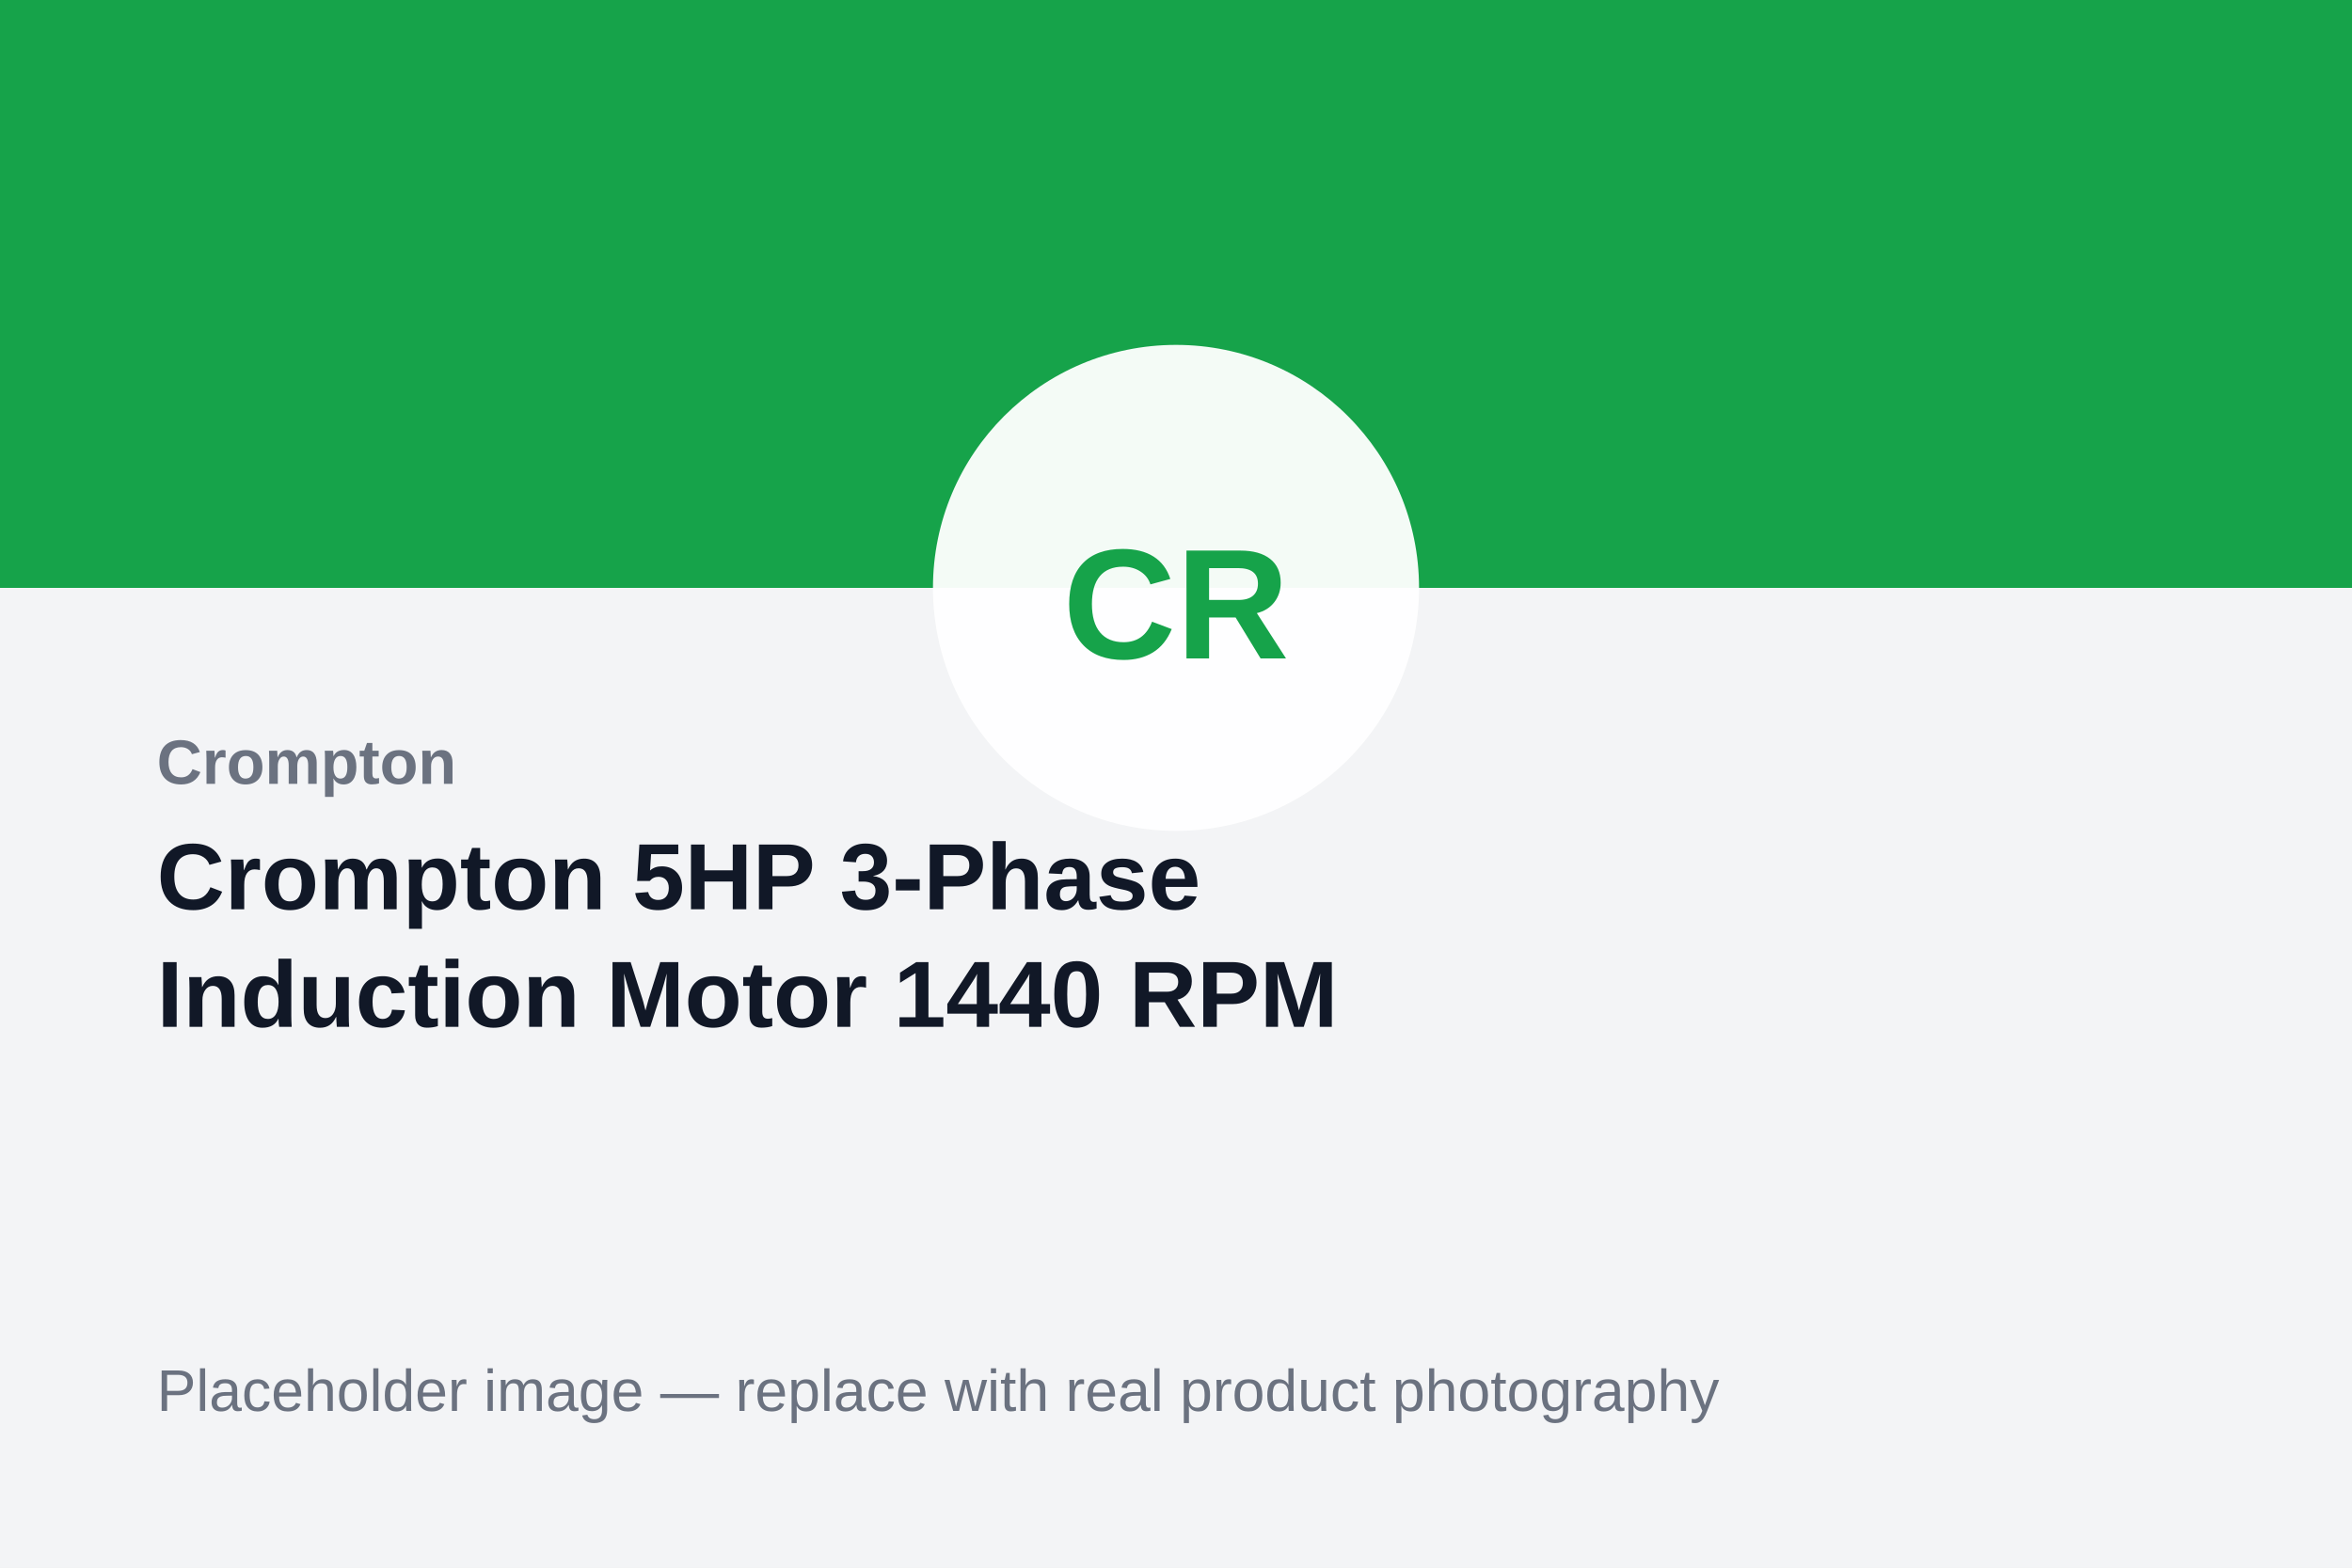
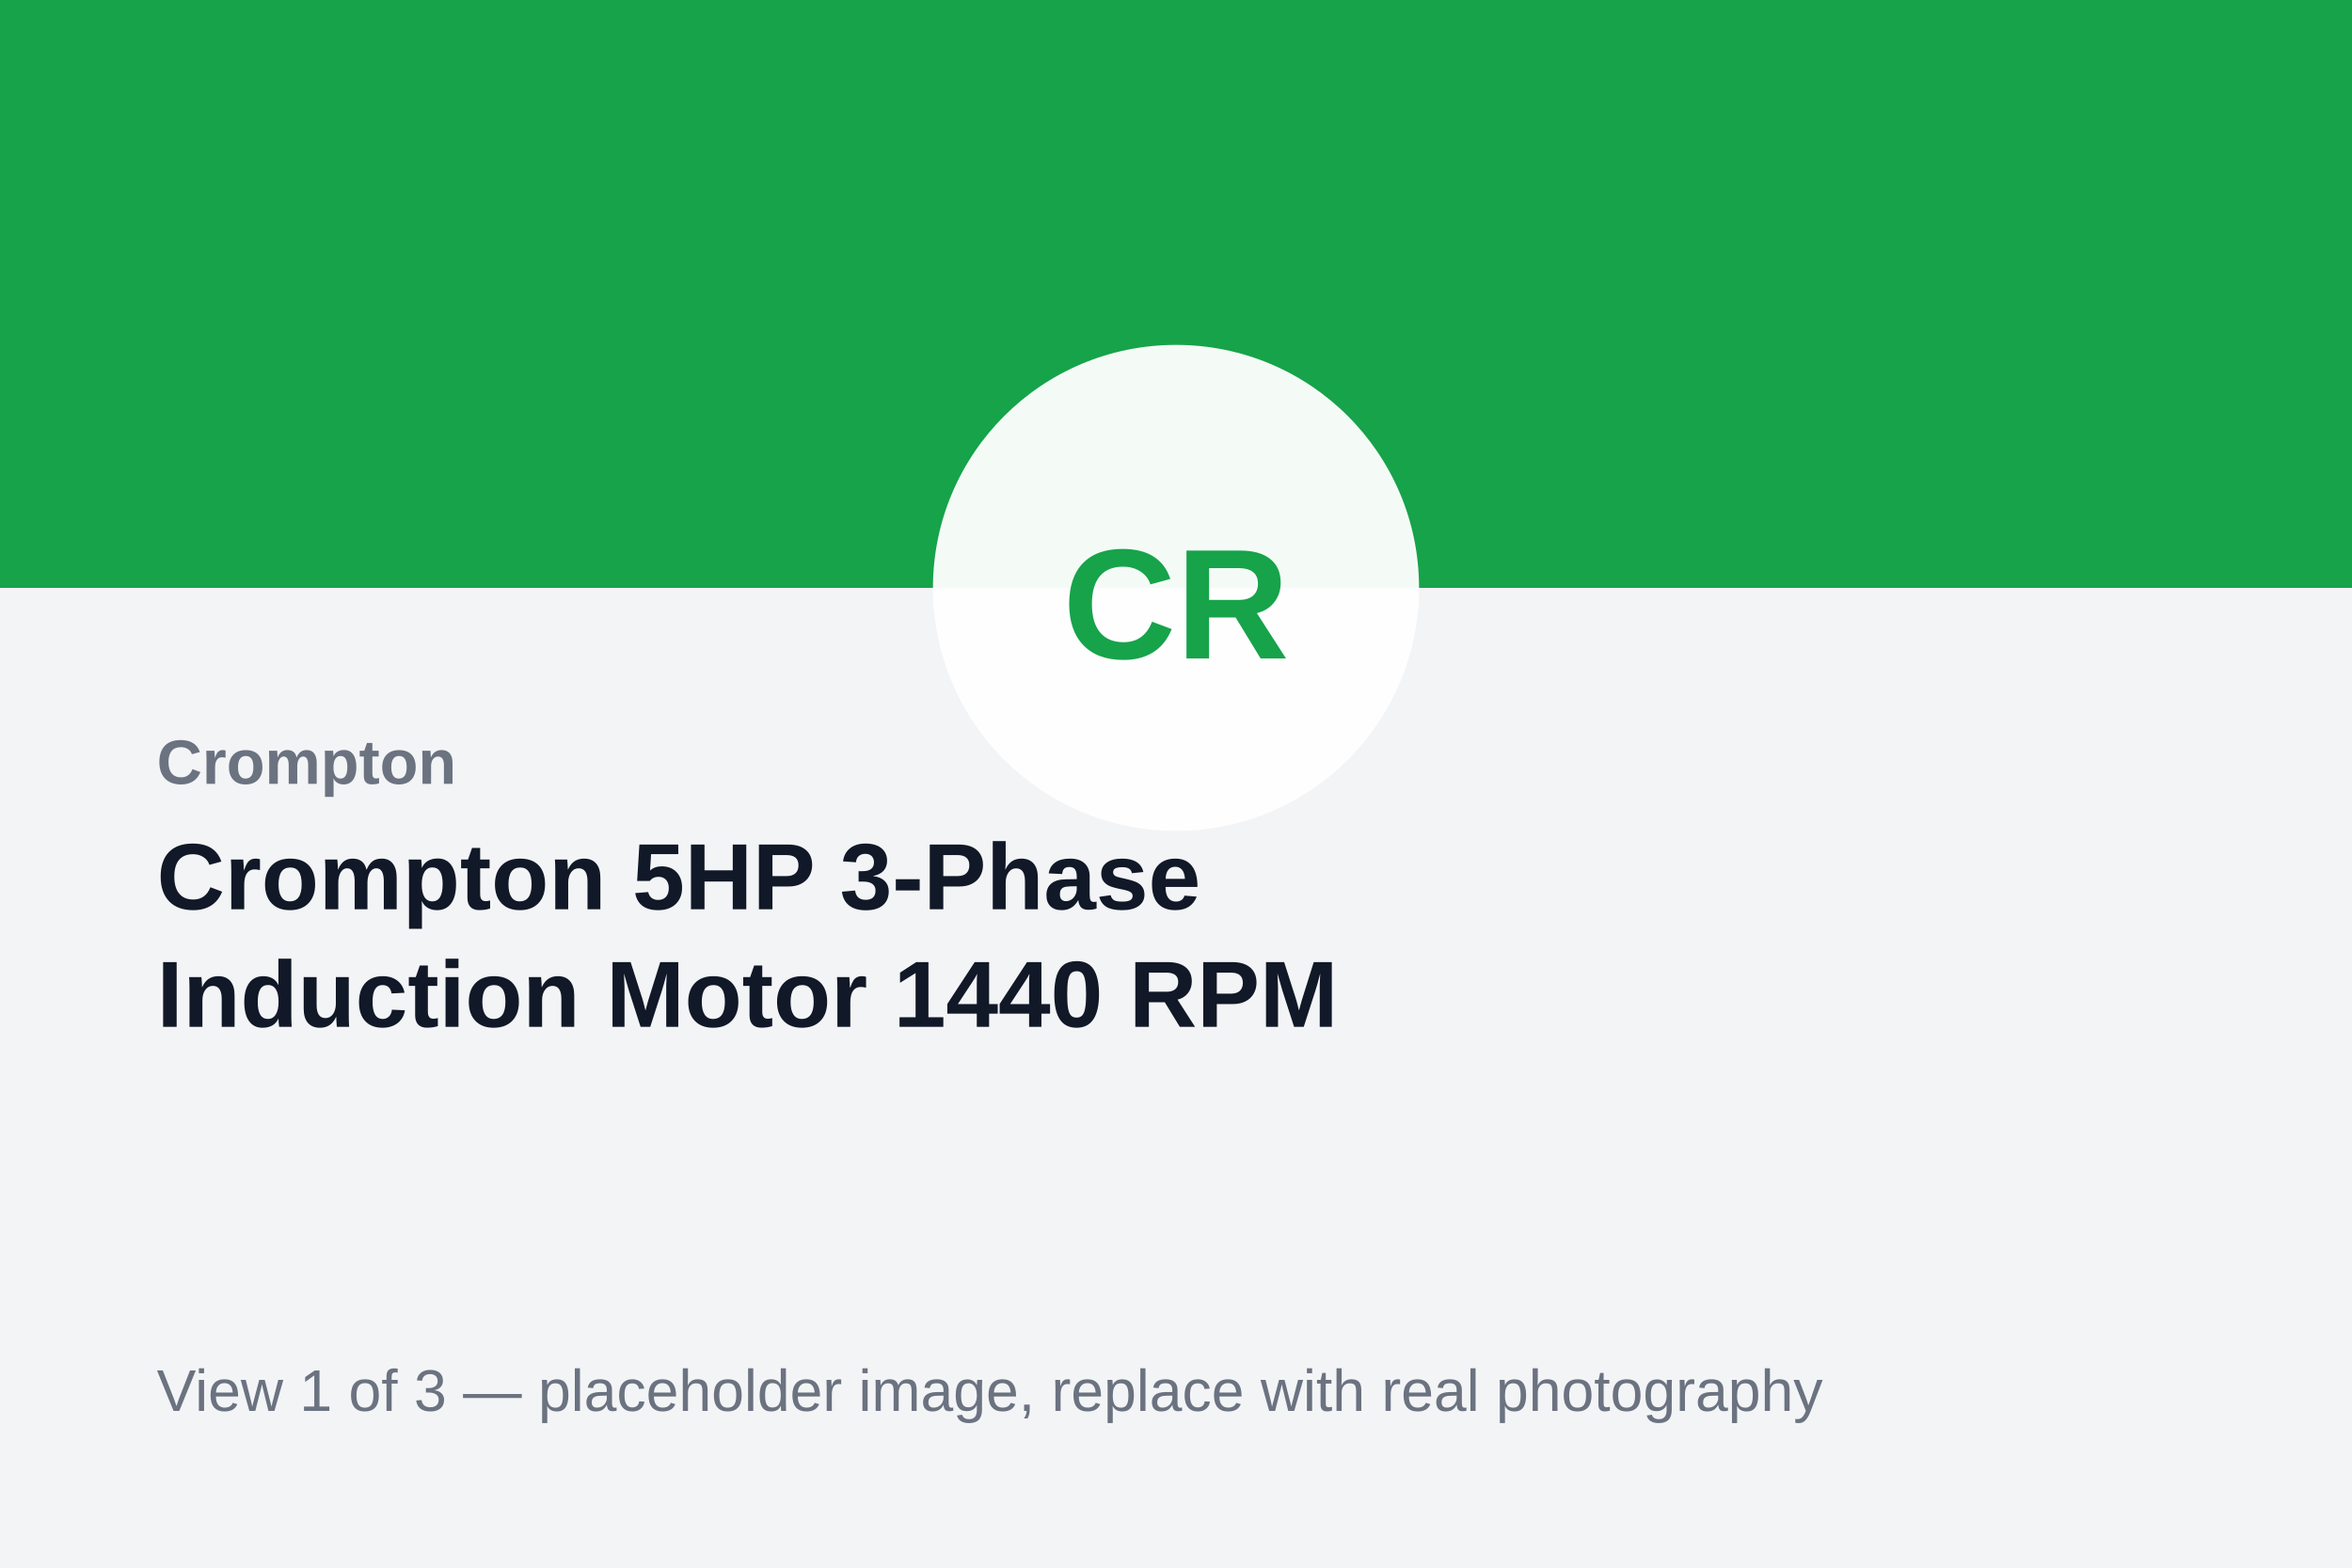
<svg xmlns="http://www.w3.org/2000/svg" viewBox="0 0 600 400" width="600" height="400" role="img" aria-label="Crompton 5HP 3-Phase Induction Motor 1440 RPM">
  <rect width="600" height="400" fill="#F3F4F6" />
  <rect x="0" y="0" width="600" height="150" fill="#16A34A" />
  <circle cx="300" cy="150" r="62" fill="#ffffff" opacity="0.95" />
  <text x="300" y="168" text-anchor="middle" font-family="Segoe UI, Arial, sans-serif" font-size="40" font-weight="800" fill="#16A34A">CR</text>
  <text x="40" y="200" font-family="Segoe UI, Arial, sans-serif" font-size="16" font-weight="600" fill="#6B7280">Crompton</text>
  <text x="40" y="232" font-family="Segoe UI, Arial, sans-serif" font-size="24" font-weight="700" fill="#111827">Crompton 5HP 3-Phase</text>
  <text x="40" y="262" font-family="Segoe UI, Arial, sans-serif" font-size="24" font-weight="700" fill="#111827">Induction Motor 1440 RPM</text>
-   <text x="40" y="360" font-family="Segoe UI, Arial, sans-serif" font-size="15" fill="#6B7280">Placeholder image — replace with real product photography</text>
+   <text x="40" y="360" font-family="Segoe UI, Arial, sans-serif" font-size="15" fill="#6B7280">View 1 of 3 — placeholder image, replace with real photography</text>
</svg>
